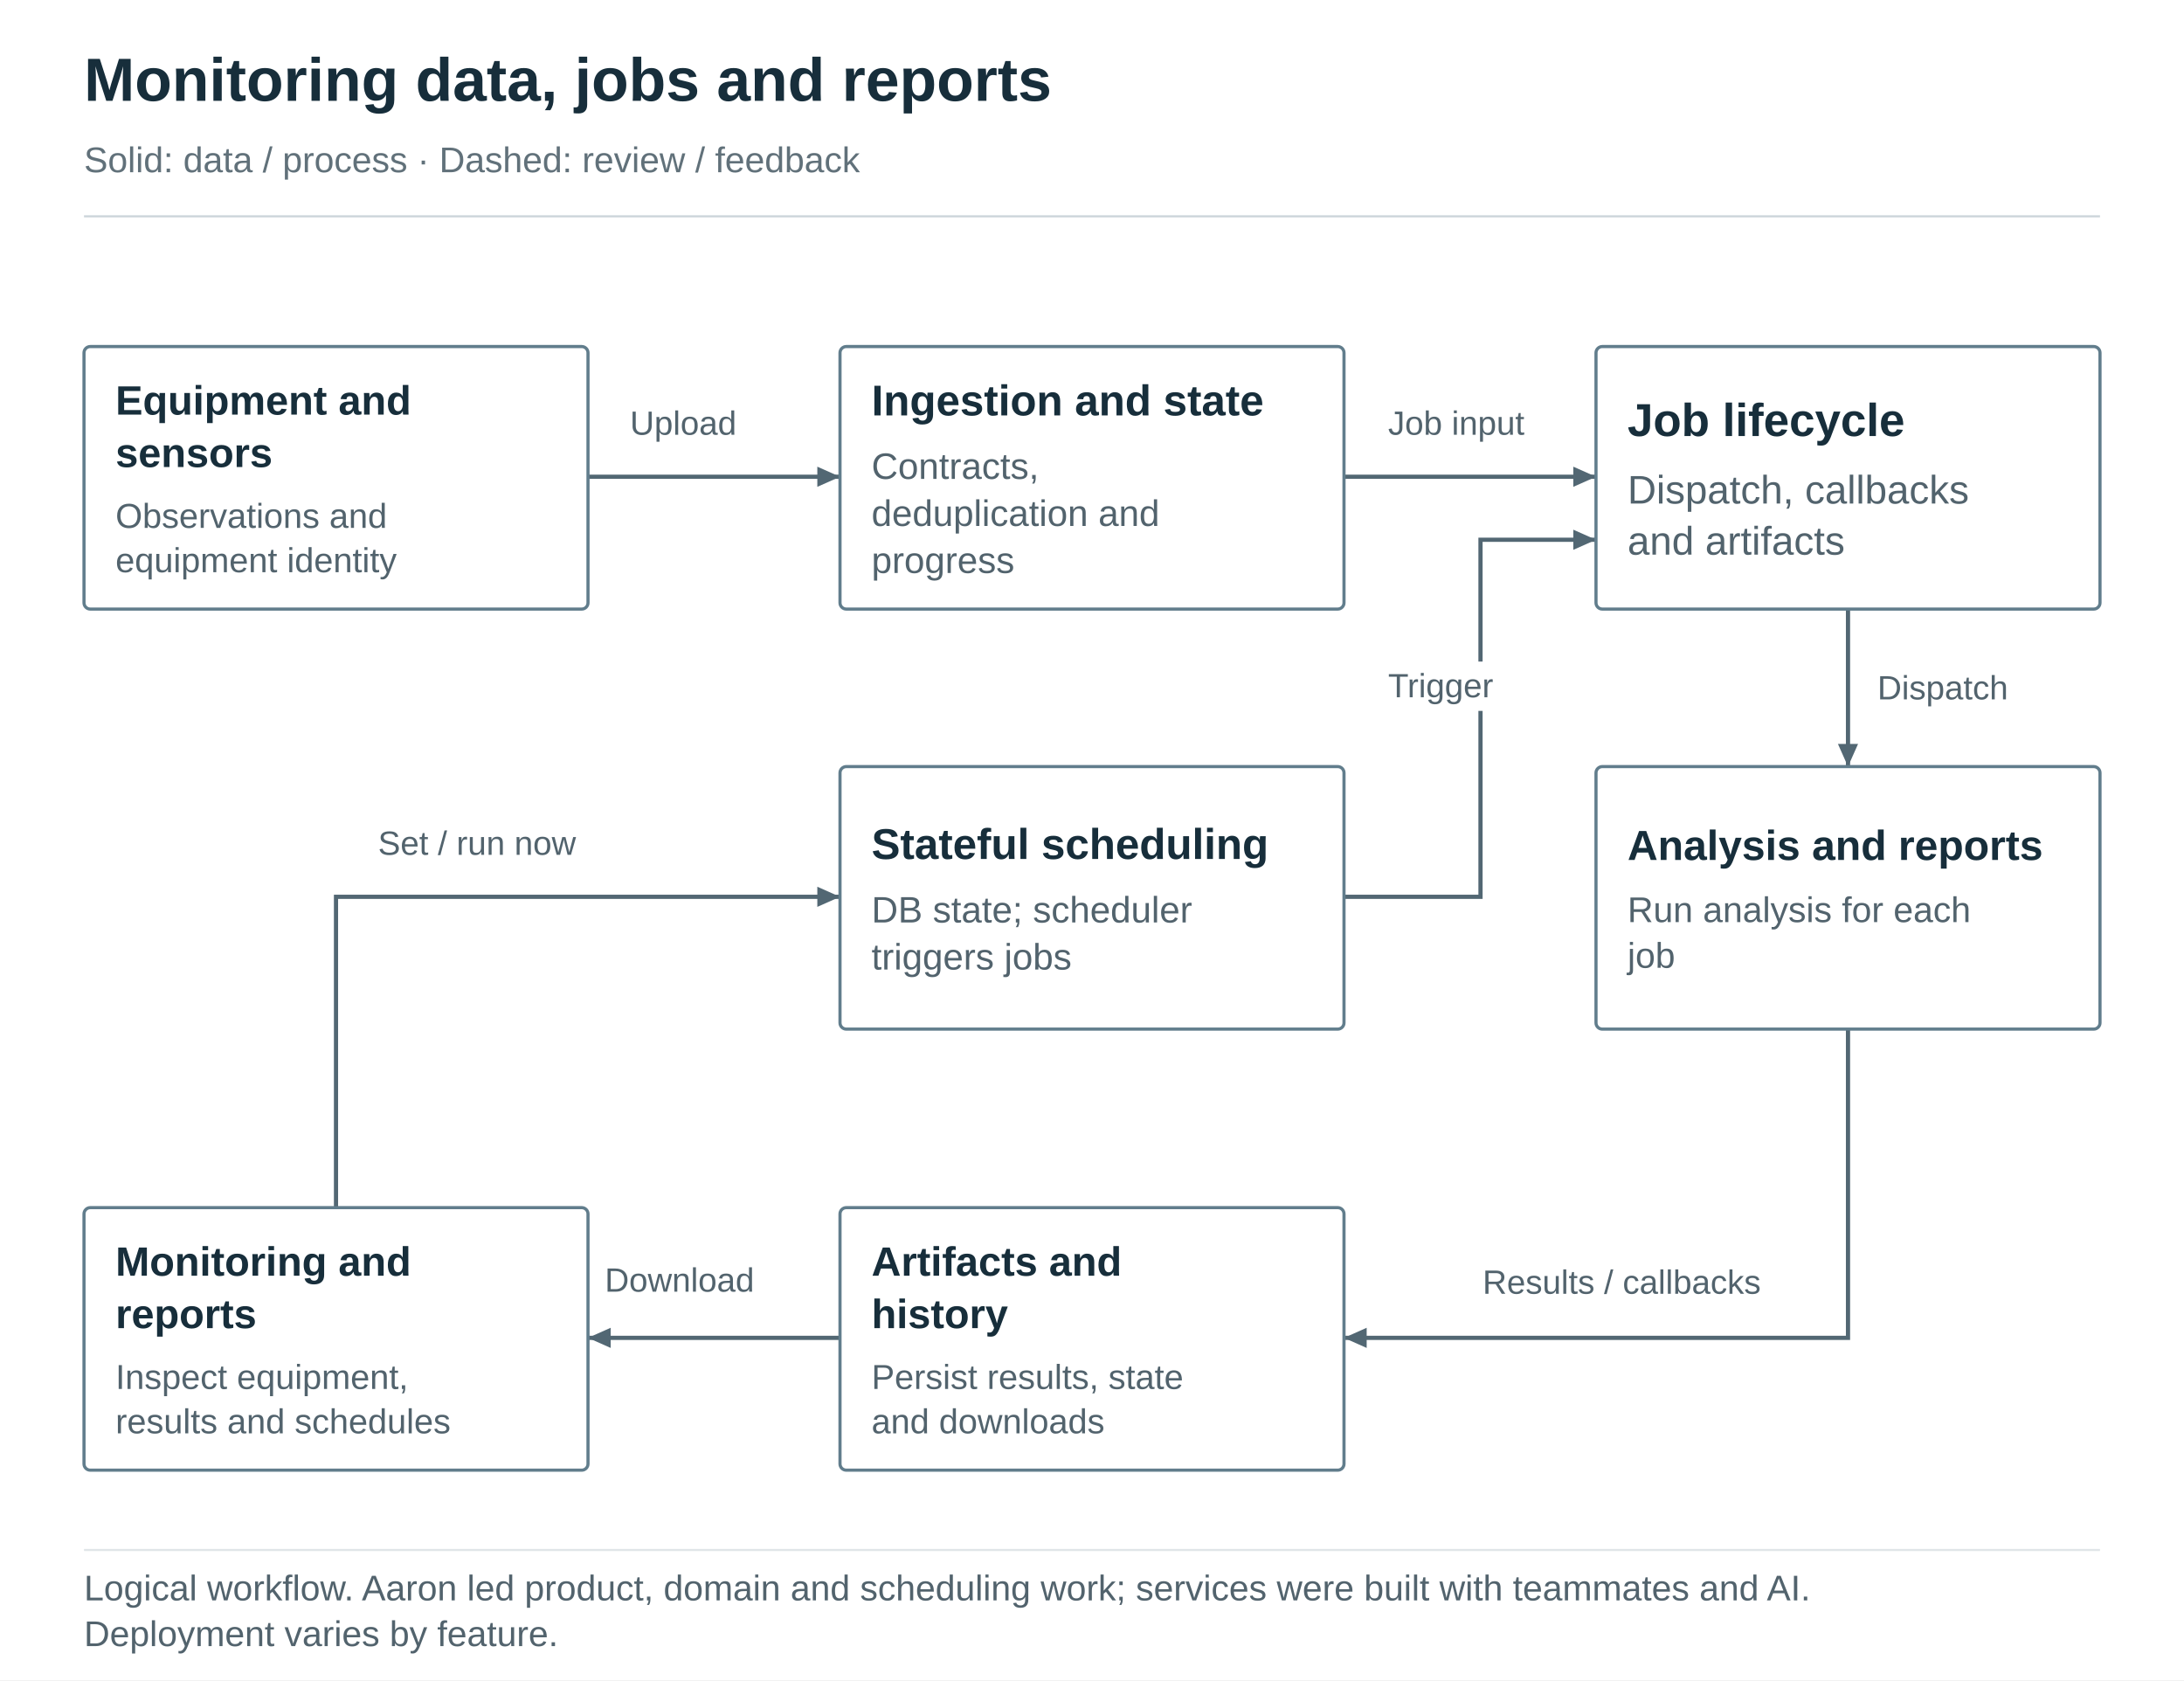
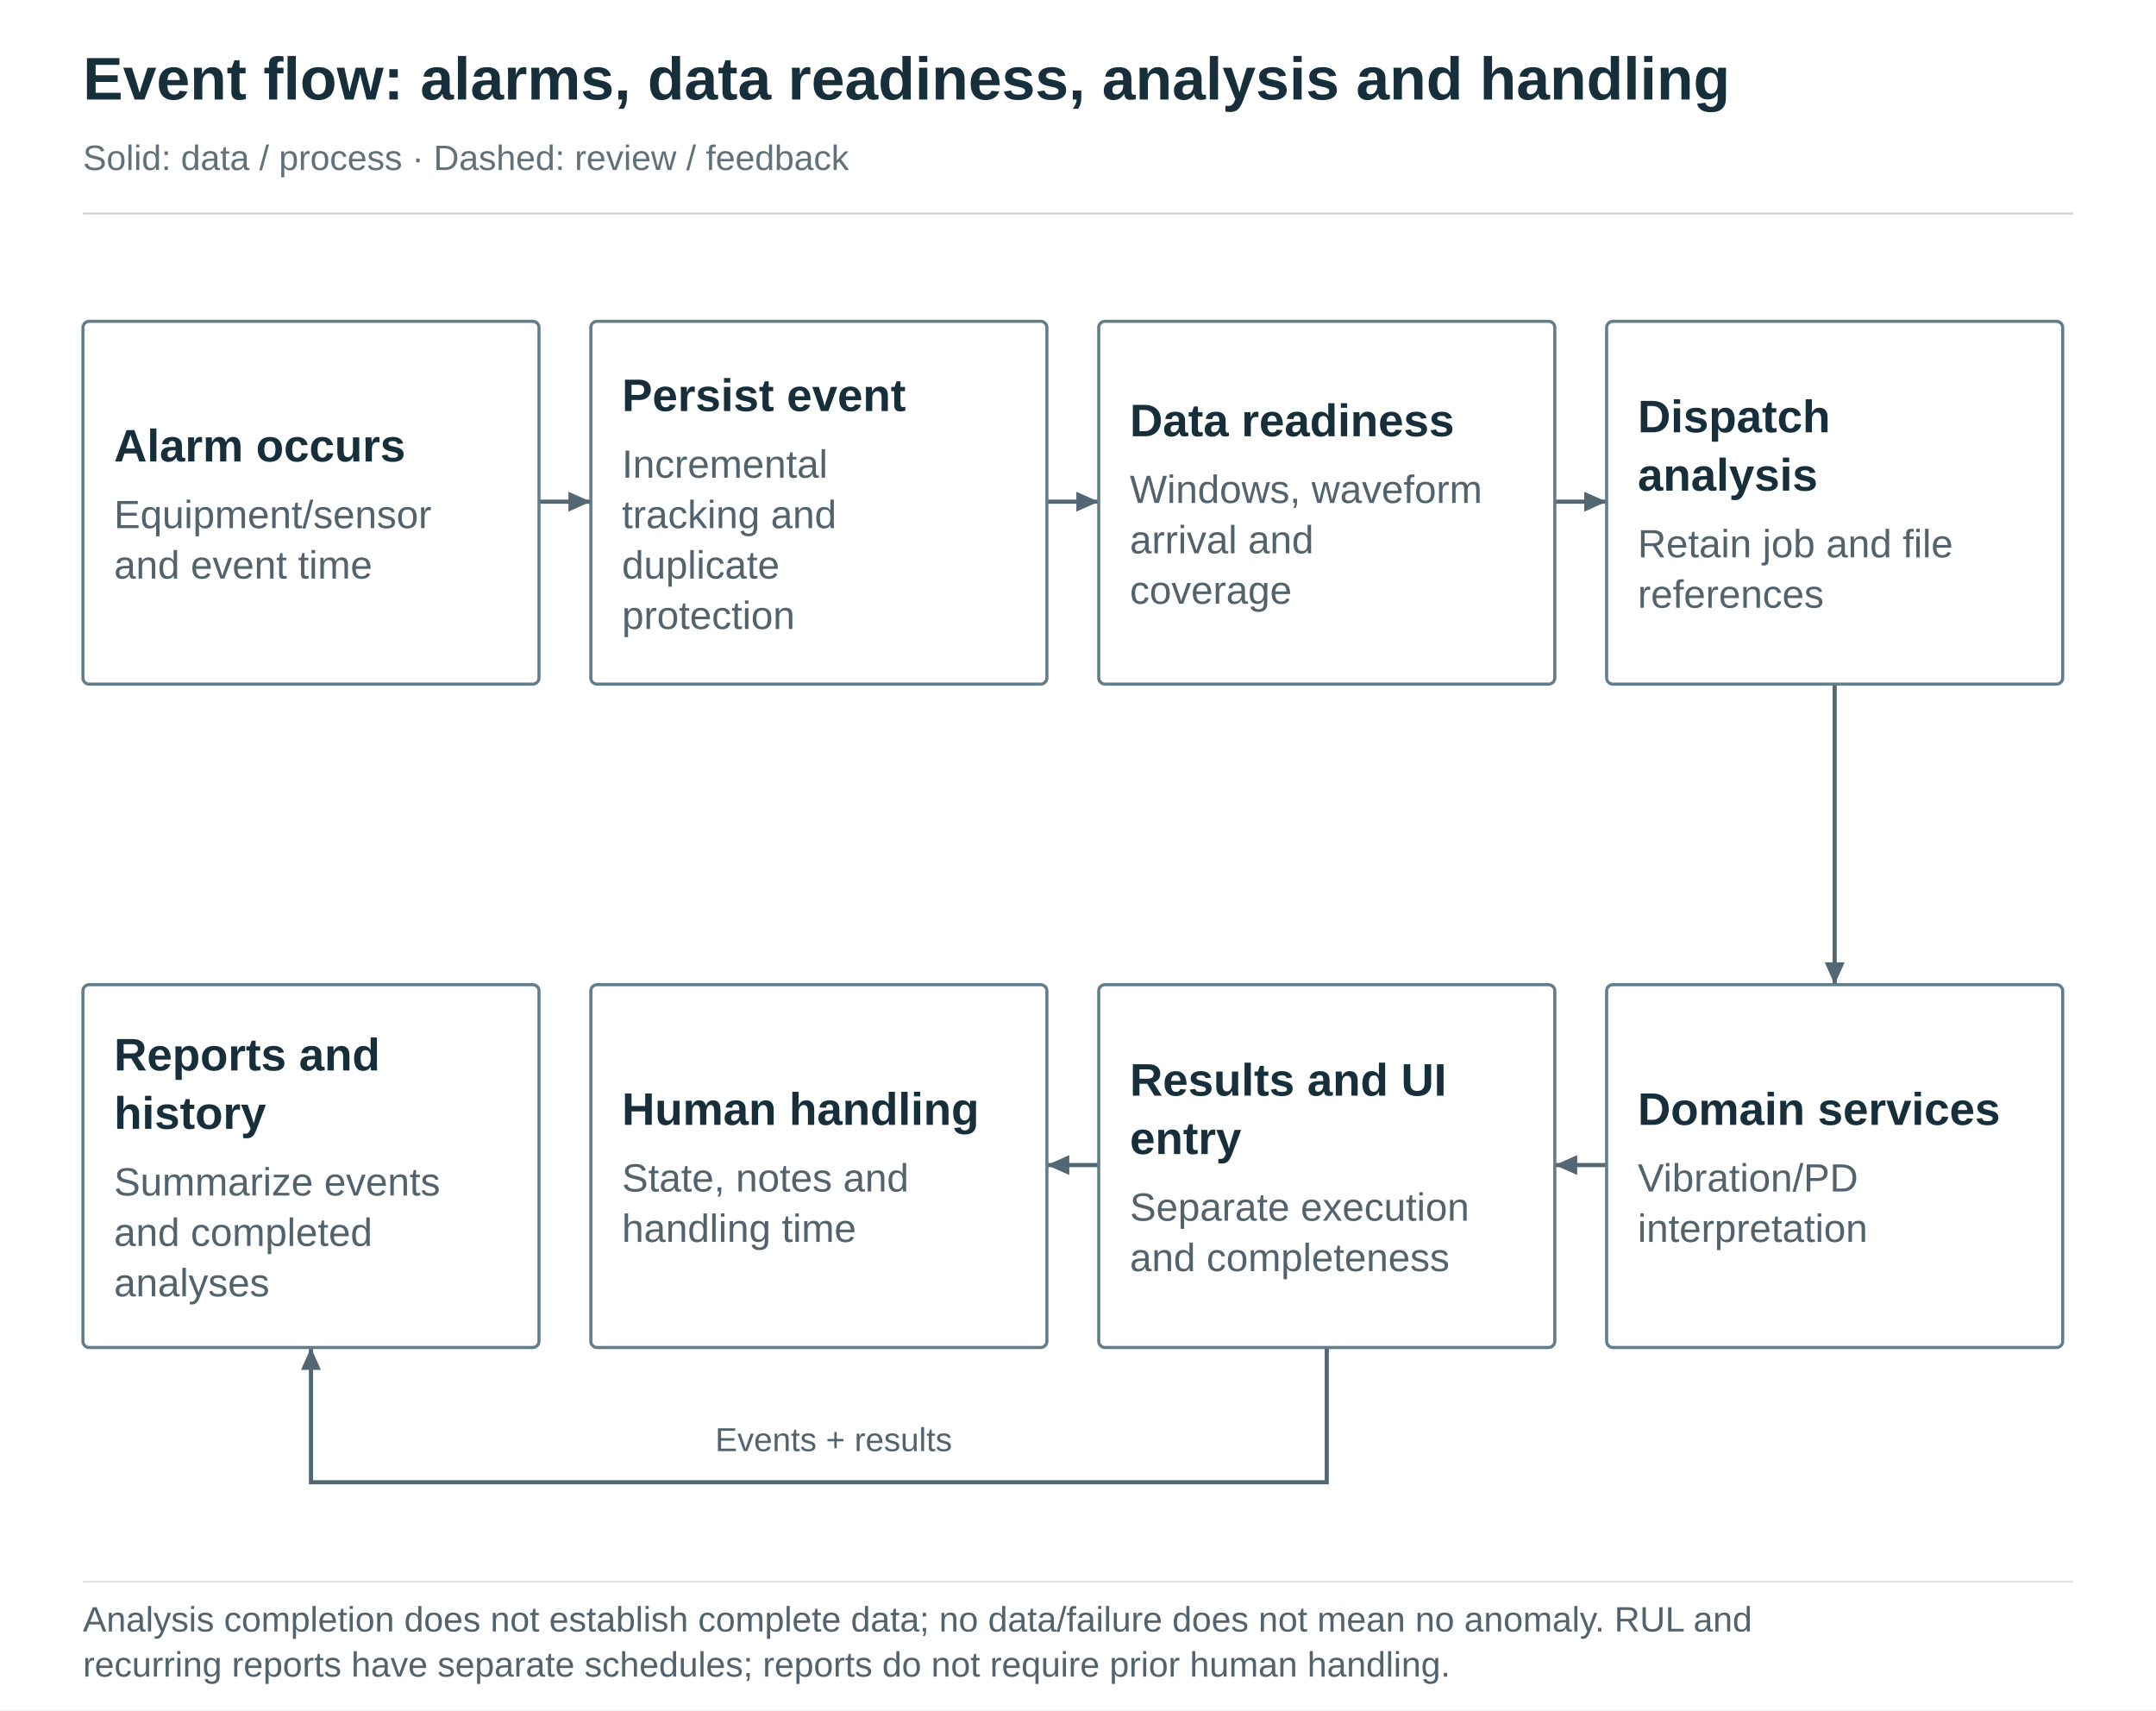
- <svg xmlns="http://www.w3.org/2000/svg" viewBox="0 0 1040 800" role="img" aria-labelledby="title desc" lang="en">
+ <svg xmlns="http://www.w3.org/2000/svg" viewBox="0 0 1040 825" role="img" aria-labelledby="title desc" lang="en">
  <defs>
    <marker id="harbor-ai-flow-en" viewBox="0 0 10 10" refX="9" refY="5" markerWidth="6" markerHeight="6" orient="auto">
      <path d="M0 1L9 5L0 9Z" fill="#526773" />
    </marker>
  </defs>
-   <rect width="1040" height="800" fill="#fff" />
+   <rect width="1040" height="825" fill="#fff" />
  <g font-family="Arial,Microsoft JhengHei,sans-serif">
    <text x="40" y="48" fill="#172e3b" font-size="29" font-weight="600">
-       <tspan x="40" dy="0">Monitoring data, jobs and reports</tspan>
+       <tspan x="40" dy="0">Event flow: alarms, data readiness, analysis and handling</tspan>
    </text>
    <text x="40" y="82" fill="#61717a" font-size="17">
      <tspan x="40" dy="0">Solid: data / process  ·  Dashed: review / feedback</tspan>
    </text>
    <path d="M40 103H1000" stroke="#ccd5da" />
-     <path d="M280 227H400" fill="none" stroke="#526773" stroke-width="2" marker-end="url(#harbor-ai-flow-en)" />
-     <path d="M640 227H760" fill="none" stroke="#526773" stroke-width="2" marker-end="url(#harbor-ai-flow-en)" />
-     <path d="M640 427H705V257H760" fill="none" stroke="#526773" stroke-width="2" marker-end="url(#harbor-ai-flow-en)" />
-     <path d="M880 290V365" fill="none" stroke="#526773" stroke-width="2" marker-end="url(#harbor-ai-flow-en)" />
-     <path d="M880 490V637H640" fill="none" stroke="#526773" stroke-width="2" marker-end="url(#harbor-ai-flow-en)" />
-     <path d="M400 637H280" fill="none" stroke="#526773" stroke-width="2" marker-end="url(#harbor-ai-flow-en)" />
-     <path d="M160 575V427H400" fill="none" stroke="#526773" stroke-width="2" marker-end="url(#harbor-ai-flow-en)" />
-     <rect x="40" y="165" width="240" height="125" rx="3" fill="#fff" stroke="#617d8c" stroke-width="1.5" />
-     <text x="55" y="197.42" fill="#172e3b" font-size="19.5" font-weight="600">
-       <tspan x="55" dy="0">Equipment and</tspan>
-       <tspan x="55" dy="24.96">sensors</tspan>
+     <path d="M260 242H285" fill="none" stroke="#526773" stroke-width="2" marker-end="url(#harbor-ai-flow-en)" />
+     <path d="M505 242H530" fill="none" stroke="#526773" stroke-width="2" marker-end="url(#harbor-ai-flow-en)" />
+     <path d="M750 242H775" fill="none" stroke="#526773" stroke-width="2" marker-end="url(#harbor-ai-flow-en)" />
+     <path d="M885 330V475" fill="none" stroke="#526773" stroke-width="2" marker-end="url(#harbor-ai-flow-en)" />
+     <path d="M775 562H750" fill="none" stroke="#526773" stroke-width="2" marker-end="url(#harbor-ai-flow-en)" />
+     <path d="M530 562H505" fill="none" stroke="#526773" stroke-width="2" marker-end="url(#harbor-ai-flow-en)" />
+     <path d="M640 650V715H150V650" fill="none" stroke="#526773" stroke-width="2" marker-end="url(#harbor-ai-flow-en)" />
+     <rect x="40" y="155" width="220" height="175" rx="3" fill="#fff" stroke="#617d8c" stroke-width="1.5" />
+     <text x="55" y="222.6" fill="#172e3b" font-size="22" font-weight="600">
+       <tspan x="55" dy="0">Alarm occurs</tspan>
    </text>
-     <text x="55" y="251.34" fill="#52636d" font-size="16.5">
-       <tspan x="55" dy="0">Observations and</tspan>
-       <tspan x="55" dy="21.12">equipment identity</tspan>
+     <text x="55" y="254.76" fill="#52636d" font-size="19">
+       <tspan x="55" dy="0">Equipment/sensor</tspan>
+       <tspan x="55" dy="24.32">and event time</tspan>
    </text>
-     <rect x="400" y="165" width="240" height="125" rx="3" fill="#fff" stroke="#617d8c" stroke-width="1.5" />
-     <text x="415" y="197.78" fill="#172e3b" font-size="20.5" font-weight="600">
-       <tspan x="415" dy="0">Ingestion and state</tspan>
+     <rect x="285" y="155" width="220" height="175" rx="3" fill="#fff" stroke="#617d8c" stroke-width="1.5" />
+     <text x="300" y="198.28" fill="#172e3b" font-size="22" font-weight="600">
+       <tspan x="300" dy="0">Persist event</tspan>
    </text>
-     <text x="415" y="228.02" fill="#52636d" font-size="17.5">
-       <tspan x="415" dy="0">Contracts,</tspan>
-       <tspan x="415" dy="22.4">deduplication and</tspan>
-       <tspan x="415" dy="22.4">progress</tspan>
+     <text x="300" y="230.44" fill="#52636d" font-size="19">
+       <tspan x="300" dy="0">Incremental</tspan>
+       <tspan x="300" dy="24.32">tracking and</tspan>
+       <tspan x="300" dy="24.32">duplicate</tspan>
+       <tspan x="300" dy="24.32">protection</tspan>
    </text>
-     <rect x="760" y="165" width="240" height="125" rx="3" fill="#fff" stroke="#617d8c" stroke-width="1.5" />
-     <text x="775" y="207.6" fill="#172e3b" font-size="22" font-weight="600">
-       <tspan x="775" dy="0">Job lifecycle</tspan>
+     <rect x="530" y="155" width="220" height="175" rx="3" fill="#fff" stroke="#617d8c" stroke-width="1.5" />
+     <text x="545" y="210.44" fill="#172e3b" font-size="22" font-weight="600">
+       <tspan x="545" dy="0">Data readiness</tspan>
    </text>
-     <text x="775" y="239.76" fill="#52636d" font-size="19">
-       <tspan x="775" dy="0">Dispatch, callbacks</tspan>
-       <tspan x="775" dy="24.32">and artifacts</tspan>
+     <text x="545" y="242.6" fill="#52636d" font-size="19">
+       <tspan x="545" dy="0">Windows, waveform</tspan>
+       <tspan x="545" dy="24.32">arrival and</tspan>
+       <tspan x="545" dy="24.32">coverage</tspan>
    </text>
-     <rect x="400" y="365" width="240" height="125" rx="3" fill="#fff" stroke="#617d8c" stroke-width="1.5" />
-     <text x="415" y="408.98" fill="#172e3b" font-size="20.5" font-weight="600">
-       <tspan x="415" dy="0">Stateful scheduling</tspan>
+     <rect x="775" y="155" width="220" height="175" rx="3" fill="#fff" stroke="#617d8c" stroke-width="1.5" />
+     <text x="790" y="208.52" fill="#172e3b" font-size="22" font-weight="600">
+       <tspan x="790" dy="0">Dispatch</tspan>
+       <tspan x="790" dy="28.16">analysis</tspan>
    </text>
-     <text x="415" y="439.22" fill="#52636d" font-size="17.5">
-       <tspan x="415" dy="0">DB state; scheduler</tspan>
-       <tspan x="415" dy="22.4">triggers jobs</tspan>
+     <text x="790" y="268.84" fill="#52636d" font-size="19">
+       <tspan x="790" dy="0">Retain job and file</tspan>
+       <tspan x="790" dy="24.32">references</tspan>
    </text>
-     <rect x="760" y="365" width="240" height="125" rx="3" fill="#fff" stroke="#617d8c" stroke-width="1.5" />
-     <text x="775" y="409.44" fill="#172e3b" font-size="20" font-weight="600">
-       <tspan x="775" dy="0">Analysis and reports</tspan>
+     <rect x="40" y="475" width="220" height="175" rx="3" fill="#fff" stroke="#617d8c" stroke-width="1.5" />
+     <text x="55" y="516.36" fill="#172e3b" font-size="22" font-weight="600">
+       <tspan x="55" dy="0">Reports and</tspan>
+       <tspan x="55" dy="28.16">history</tspan>
    </text>
-     <text x="775" y="439.04" fill="#52636d" font-size="17">
-       <tspan x="775" dy="0">Run analysis for each</tspan>
-       <tspan x="775" dy="21.76">job</tspan>
+     <text x="55" y="576.68" fill="#52636d" font-size="19">
+       <tspan x="55" dy="0">Summarize events</tspan>
+       <tspan x="55" dy="24.32">and completed</tspan>
+       <tspan x="55" dy="24.32">analyses</tspan>
    </text>
-     <rect x="400" y="575" width="240" height="125" rx="3" fill="#fff" stroke="#617d8c" stroke-width="1.5" />
-     <text x="415" y="607.42" fill="#172e3b" font-size="19.5" font-weight="600">
-       <tspan x="415" dy="0">Artifacts and</tspan>
-       <tspan x="415" dy="24.96">history</tspan>
+     <rect x="285" y="475" width="220" height="175" rx="3" fill="#fff" stroke="#617d8c" stroke-width="1.5" />
+     <text x="300" y="542.6" fill="#172e3b" font-size="22" font-weight="600">
+       <tspan x="300" dy="0">Human handling</tspan>
    </text>
-     <text x="415" y="661.34" fill="#52636d" font-size="16.5">
-       <tspan x="415" dy="0">Persist results, state</tspan>
-       <tspan x="415" dy="21.12">and downloads</tspan>
+     <text x="300" y="574.76" fill="#52636d" font-size="19">
+       <tspan x="300" dy="0">State, notes and</tspan>
+       <tspan x="300" dy="24.32">handling time</tspan>
    </text>
-     <rect x="40" y="575" width="240" height="125" rx="3" fill="#fff" stroke="#617d8c" stroke-width="1.5" />
-     <text x="55" y="607.42" fill="#172e3b" font-size="19.5" font-weight="600">
-       <tspan x="55" dy="0">Monitoring and</tspan>
-       <tspan x="55" dy="24.96">reports</tspan>
+     <rect x="530" y="475" width="220" height="175" rx="3" fill="#fff" stroke="#617d8c" stroke-width="1.5" />
+     <text x="545" y="528.52" fill="#172e3b" font-size="22" font-weight="600">
+       <tspan x="545" dy="0">Results and UI</tspan>
+       <tspan x="545" dy="28.16">entry</tspan>
    </text>
-     <text x="55" y="661.34" fill="#52636d" font-size="16.5">
-       <tspan x="55" dy="0">Inspect equipment,</tspan>
-       <tspan x="55" dy="21.12">results and schedules</tspan>
+     <text x="545" y="588.84" fill="#52636d" font-size="19">
+       <tspan x="545" dy="0">Separate execution</tspan>
+       <tspan x="545" dy="24.32">and completeness</tspan>
    </text>
-     <rect x="296" y="190" width="65.12" height="23.48" fill="#fff" />
-     <text x="300" y="207" fill="#52636d" font-size="16">
-       <tspan x="300" dy="0">Upload</tspan>
+     <rect x="775" y="475" width="220" height="175" rx="3" fill="#fff" stroke="#617d8c" stroke-width="1.5" />
+     <text x="790" y="542.6" fill="#172e3b" font-size="22" font-weight="600">
+       <tspan x="790" dy="0">Domain services</tspan>
    </text>
-     <rect x="657" y="190" width="88.48" height="23.48" fill="#fff" />
-     <text x="661" y="207" fill="#52636d" font-size="16">
-       <tspan x="661" dy="0">Job input</tspan>
+     <text x="790" y="574.76" fill="#52636d" font-size="19">
+       <tspan x="790" dy="0">Vibration/PD</tspan>
+       <tspan x="790" dy="24.32">interpretation</tspan>
    </text>
-     <rect x="657" y="315" width="73.6" height="23.48" fill="#fff" />
-     <text x="661" y="332" fill="#52636d" font-size="16">
-       <tspan x="661" dy="0">Trigger</tspan>
+     <rect x="341" y="683" width="143.68" height="23.48" fill="#fff" />
+     <text x="345" y="700" fill="#52636d" font-size="16">
+       <tspan x="345" dy="0">Events + results</tspan>
    </text>
-     <rect x="890" y="316" width="82.08" height="23.48" fill="#fff" />
-     <text x="894" y="333" fill="#52636d" font-size="16">
-       <tspan x="894" dy="0">Dispatch</tspan>
-     </text>
-     <rect x="702" y="599" width="169.12" height="23.48" fill="#fff" />
-     <text x="706" y="616" fill="#52636d" font-size="16">
-       <tspan x="706" dy="0">Results / callbacks</tspan>
-     </text>
-     <rect x="284" y="598" width="82.08" height="23.48" fill="#fff" />
-     <text x="288" y="615" fill="#52636d" font-size="16">
-       <tspan x="288" dy="0">Download</tspan>
-     </text>
-     <rect x="176" y="390" width="116.16" height="23.48" fill="#fff" />
-     <text x="180" y="407" fill="#52636d" font-size="16">
-       <tspan x="180" dy="0">Set / run now</tspan>
-     </text>
-     <path d="M40 738H1000" stroke="#e0e5e8" />
-     <text x="40" y="762" fill="#52636d" font-size="17">
-       <tspan x="40" dy="0">Logical workflow. Aaron led product, domain and scheduling work; services were built with teammates and AI.</tspan>
-       <tspan x="40" dy="21.76">Deployment varies by feature.</tspan>
+     <path d="M40 763H1000" stroke="#e0e5e8" />
+     <text x="40" y="787" fill="#52636d" font-size="17">
+       <tspan x="40" dy="0">Analysis completion does not establish complete data; no data/failure does not mean no anomaly. RUL and</tspan>
+       <tspan x="40" dy="21.76">recurring reports have separate schedules; reports do not require prior human handling.</tspan>
    </text>
  </g>
</svg>
